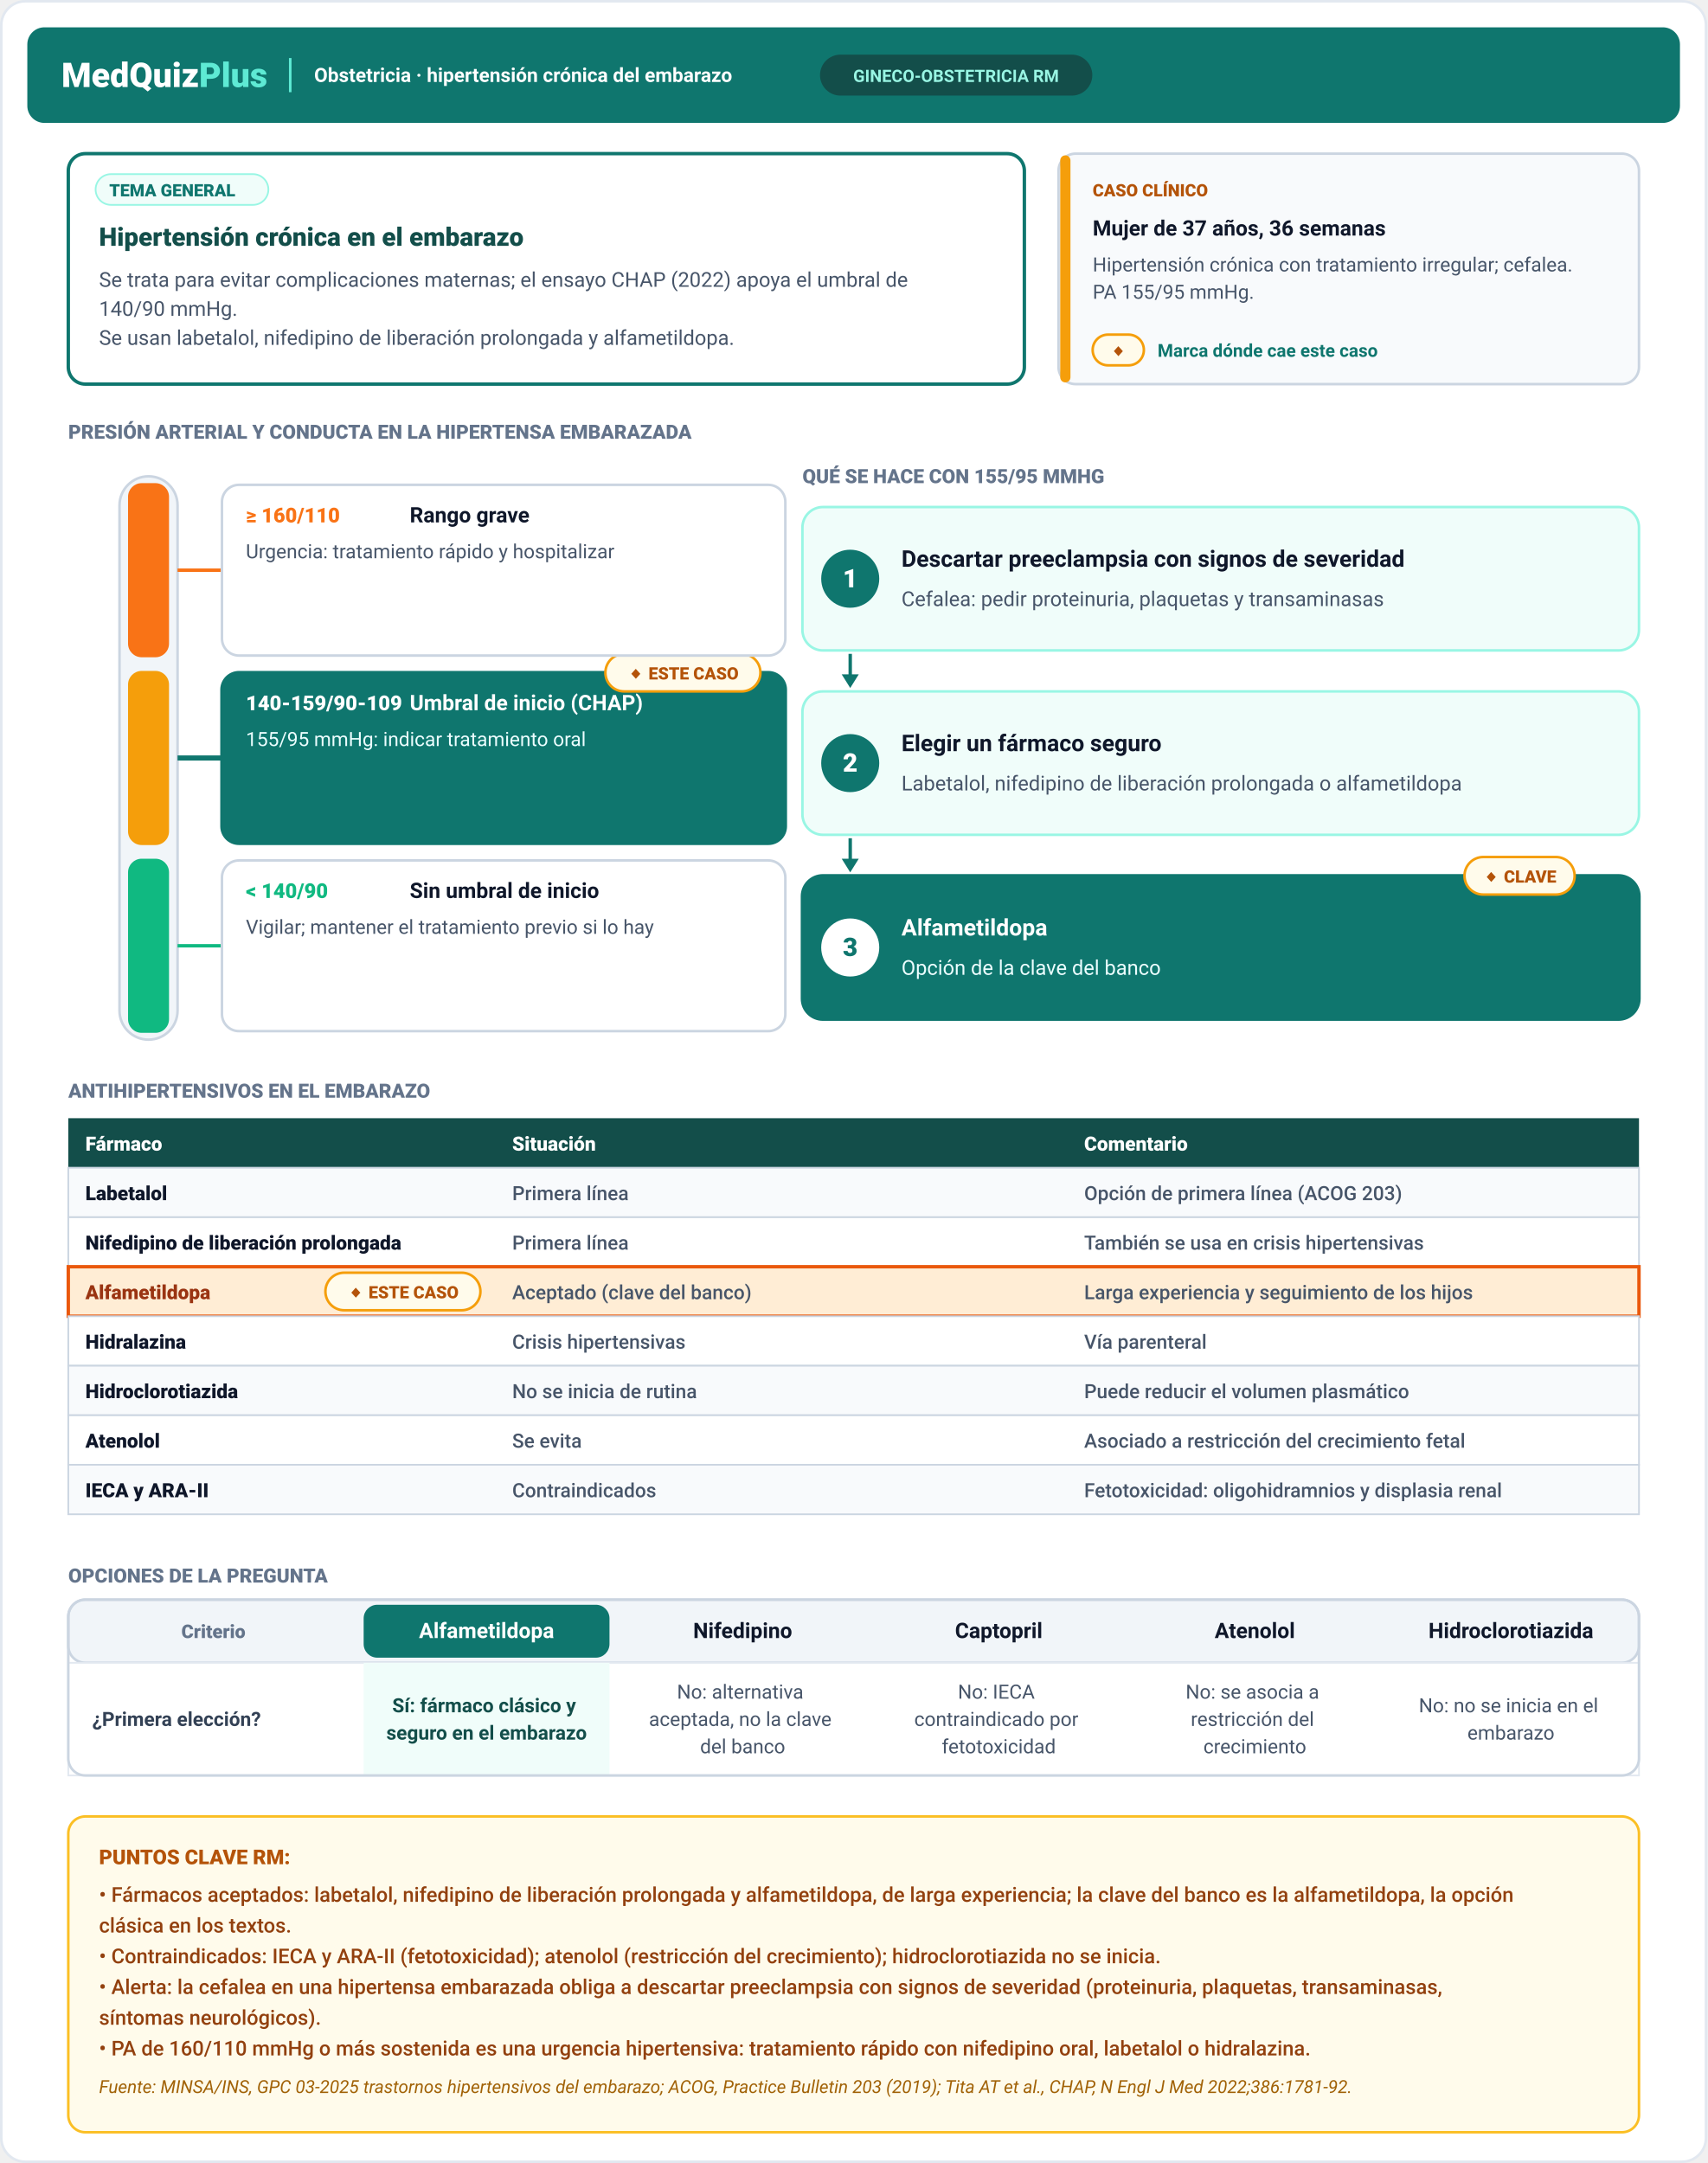
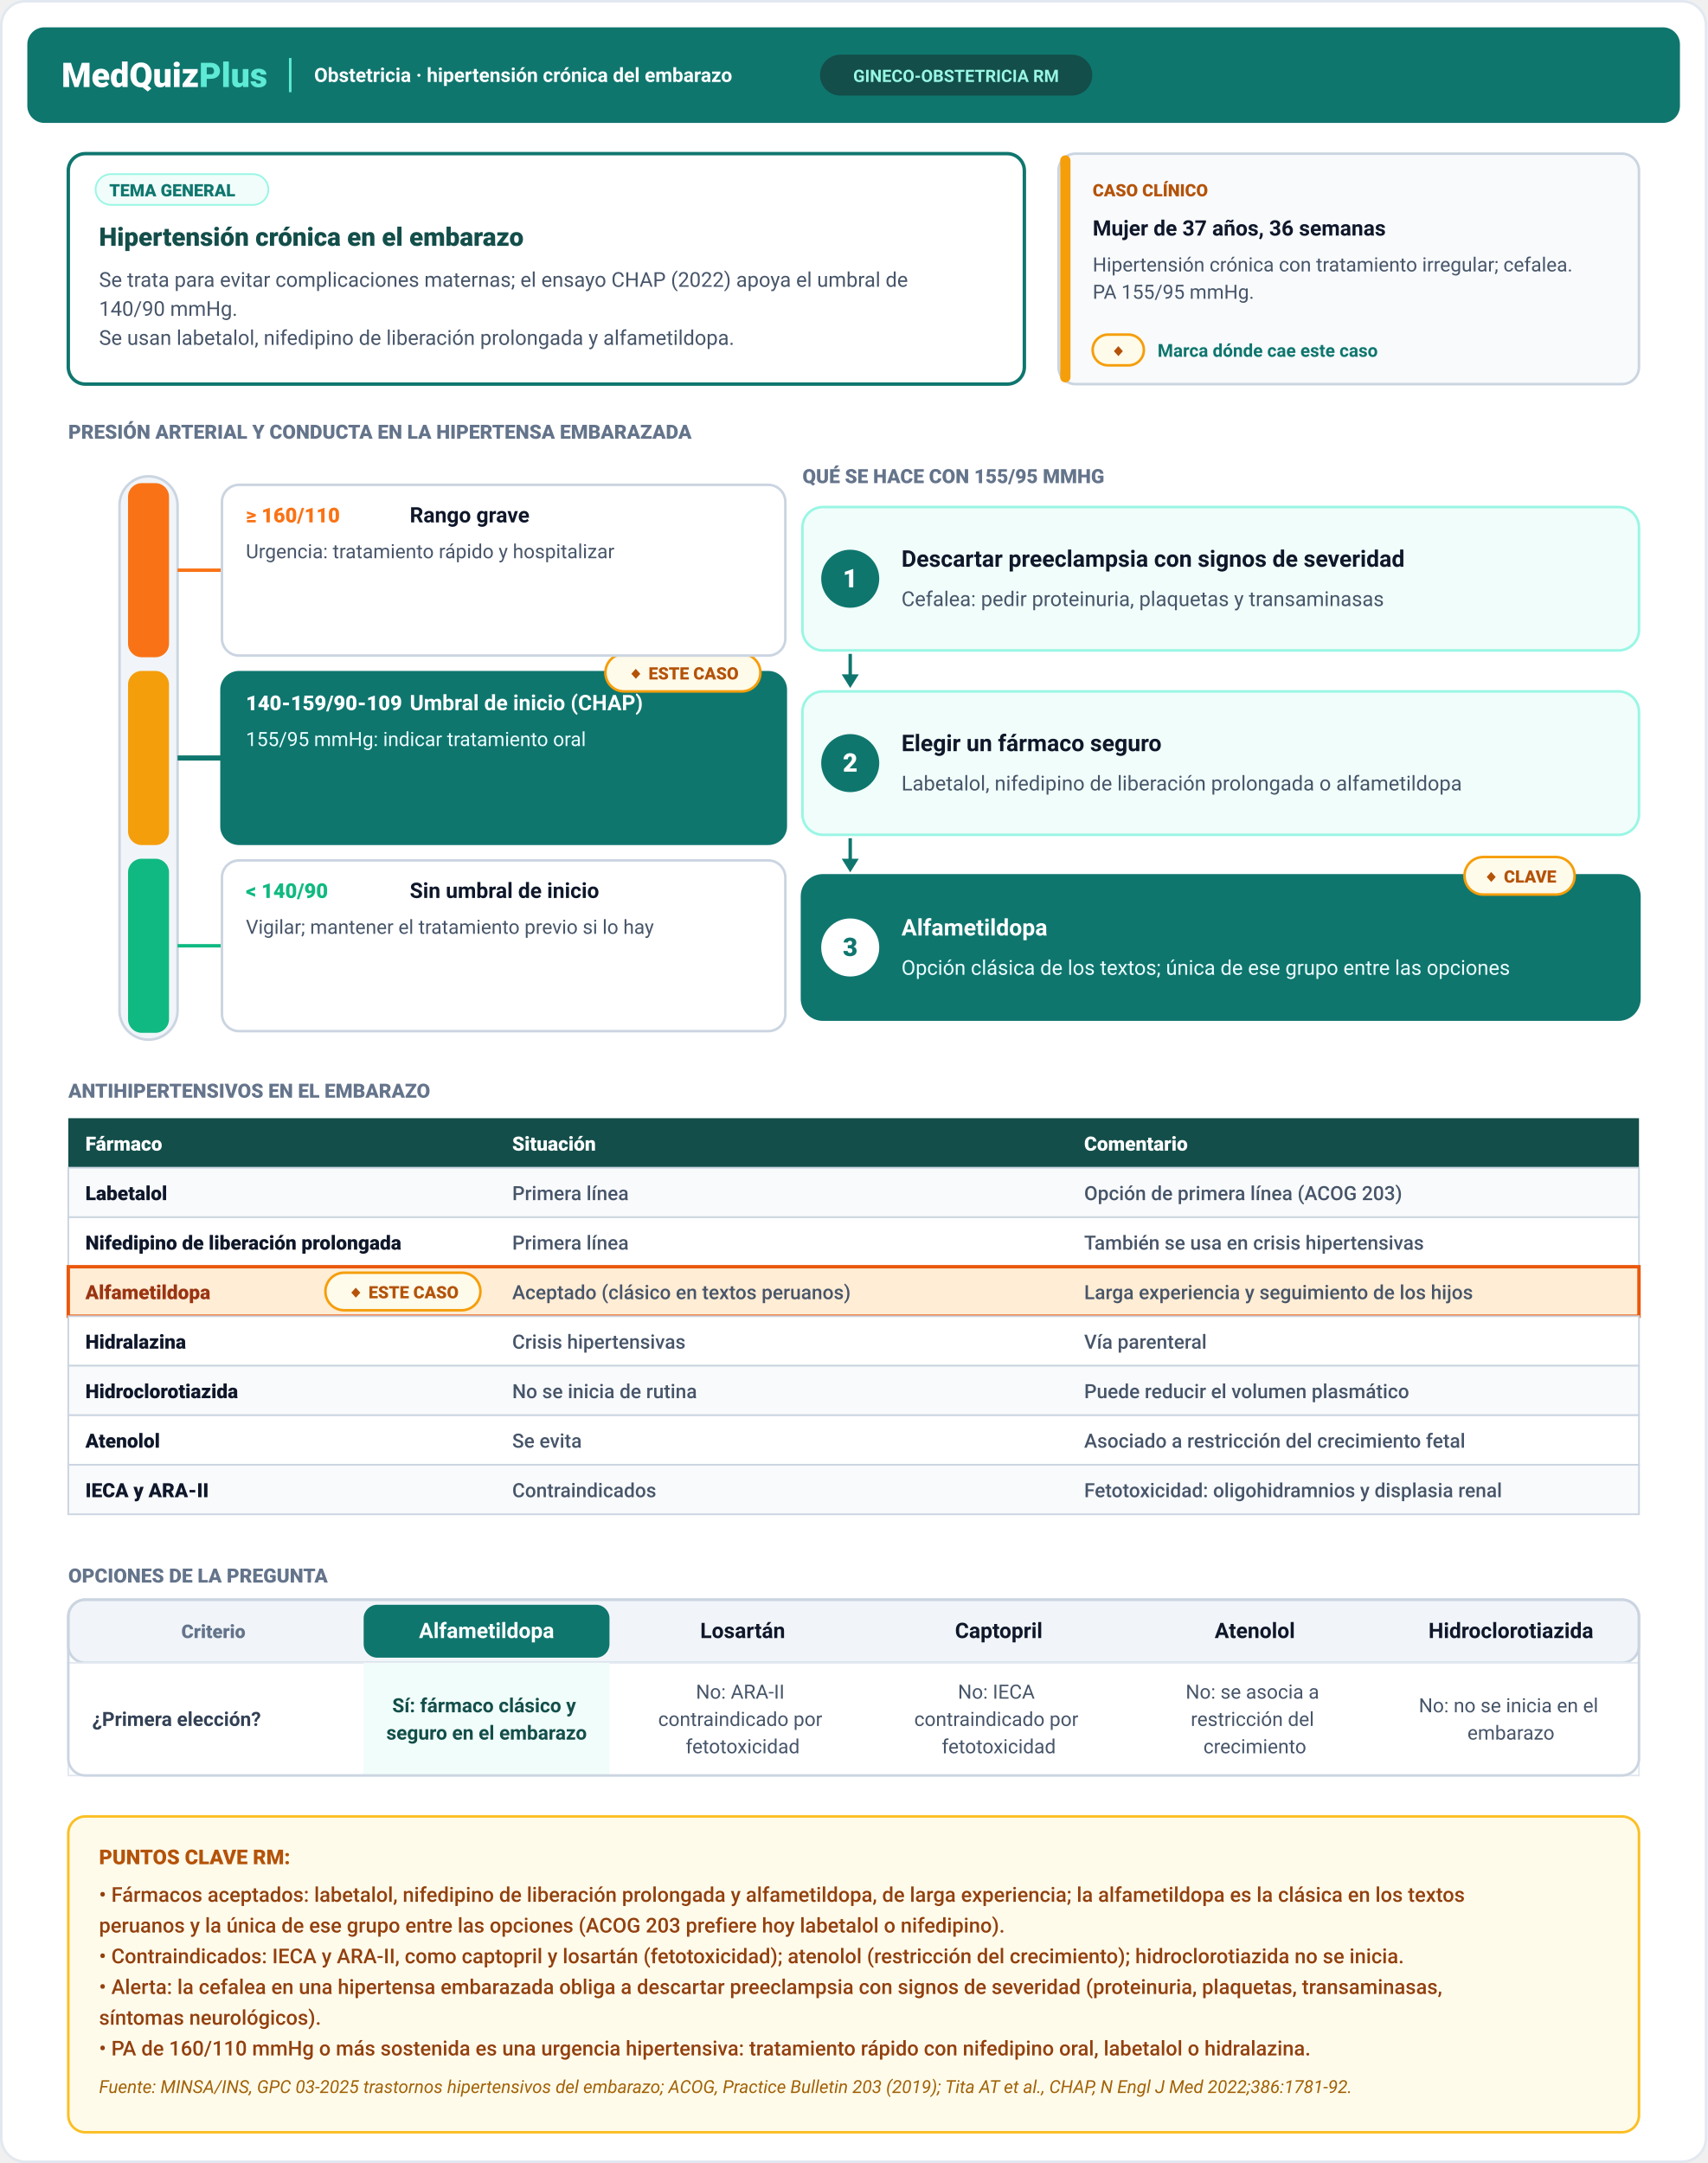
- <svg xmlns="http://www.w3.org/2000/svg" width="1000" height="1267" viewBox="0 0 1000 1267" font-family="Segoe UI, Roboto, Helvetica, Arial, sans-serif" role="img" aria-label="Hipertensa crónica de 36 semanas con 155/95 mmHg: se inicia alfametildopa, fármaco clásico de la clave">
+ <svg xmlns="http://www.w3.org/2000/svg" width="1000" height="1267" viewBox="0 0 1000 1267" font-family="Segoe UI, Roboto, Helvetica, Arial, sans-serif" role="img" aria-label="Hipertensa crónica de 36 semanas con 155/95 mmHg: alfametildopa, la primera elección clásica entre las opciones">
  <rect x="0.75" y="0.75" width="998.5" height="1265.5" rx="14" fill="#ffffff" stroke="#e2e8f0" stroke-width="1.5" />
  <rect x="16.0" y="16.0" width="968.0" height="56.0" rx="10" fill="#0f766e" stroke="none" stroke-width="1.5" />
  <text x="36" y="51.0" font-size="20" font-weight="800" fill="#ffffff">MedQuiz<tspan fill="#5eead4">Plus</tspan>
  </text>
  <line x1="170.0" y1="34.0" x2="170.0" y2="54.0" stroke="#5eead4" stroke-width="1.5" />
  <text x="184.0" y="48.0" font-size="11.5" font-weight="700" font-style="normal" fill="#ffffff" text-anchor="start" data-max="542">
    <tspan x="184.0" dy="0">Obstetricia · hipertensión crónica del embarazo</tspan>
  </text>
  <rect x="480.3" y="32.0" width="159.5" height="24.0" rx="12" fill="#134e4a" stroke="none" stroke-width="1.5" />
  <text x="560.0" y="48.0" font-size="10" font-weight="700" font-style="normal" fill="#99f6e4" text-anchor="middle" data-max="144">
    <tspan x="560.0" dy="0">GINECO-OBSTETRICIA RM</tspan>
  </text>
  <rect x="40.0" y="90.0" width="560.0" height="135.0" rx="10" fill="#ffffff" stroke="#0f766e" stroke-width="2" />
  <rect x="56.0" y="102.0" width="101.2" height="18.0" rx="9" fill="#f0fdfa" stroke="#99f6e4" stroke-width="1" />
  <text x="64.0" y="115.0" font-size="10" font-weight="800" font-style="normal" fill="#0f766e" text-anchor="start" data-max="0">
    <tspan x="64.0" dy="0">TEMA GENERAL</tspan>
  </text>
  <text x="58.0" y="144.0" font-size="15" font-weight="800" font-style="normal" fill="#134e4a" text-anchor="start" data-max="524">
    <tspan x="58.0" dy="0">Hipertensión crónica en el embarazo</tspan>
  </text>
  <text x="58.0" y="168.0" font-size="12" font-weight="400" font-style="normal" fill="#475569" text-anchor="start" data-max="524">
    <tspan x="58.0" dy="0">Se trata para evitar complicaciones maternas; el ensayo CHAP (2022) apoya el umbral de</tspan>
    <tspan x="58.0" dy="17">140/90 mmHg.</tspan>
    <tspan x="58.0" dy="17">Se usan labetalol, nifedipino de liberación prolongada y alfametildopa.</tspan>
  </text>
  <rect x="620.0" y="90.0" width="340.0" height="135.0" rx="10" fill="#f8fafc" stroke="#cbd5e1" stroke-width="1.5" />
  <rect x="621.0" y="91.0" width="6.0" height="133.0" rx="3" fill="#f59e0b" stroke="none" stroke-width="1.5" />
  <text x="640.0" y="115.0" font-size="10" font-weight="800" font-style="normal" fill="#b45309" text-anchor="start" data-max="0">
    <tspan x="640.0" dy="0">CASO CLÍNICO</tspan>
  </text>
  <text x="640.0" y="138.0" font-size="12.5" font-weight="700" font-style="normal" fill="#0f172a" text-anchor="start" data-max="304">
    <tspan x="640.0" dy="0">Mujer de 37 años, 36 semanas</tspan>
  </text>
  <text x="640.0" y="159.0" font-size="11.5" font-weight="400" font-style="normal" fill="#475569" text-anchor="start" data-max="304">
    <tspan x="640.0" dy="0">Hipertensión crónica con tratamiento irregular; cefalea.</tspan>
    <tspan x="640.0" dy="16">PA 155/95 mmHg.</tspan>
  </text>
  <rect x="640.0" y="196.0" width="30.0" height="18.0" rx="9" fill="#fffbeb" stroke="#f59e0b" stroke-width="1.5" />
  <text x="655.0" y="209.0" font-size="10" font-weight="800" font-style="normal" fill="#b45309" text-anchor="middle" data-max="0">
    <tspan x="655.0" dy="0">◆</tspan>
  </text>
  <text x="678.0" y="209.0" font-size="10.5" font-weight="700" font-style="normal" fill="#0f766e" text-anchor="start" data-max="260">
    <tspan x="678.0" dy="0">Marca dónde cae este caso</tspan>
  </text>
  <text x="40.0" y="257.0" font-size="11.5" font-weight="800" font-style="normal" fill="#64748b" text-anchor="start" data-max="900">
    <tspan x="40.0" dy="0">PRESIÓN ARTERIAL Y CONDUCTA EN LA HIPERTENSA EMBARAZADA</tspan>
  </text>
  <rect x="70.0" y="279.0" width="34.0" height="330.0" rx="17" fill="#f1f5f9" stroke="#cbd5e1" stroke-width="1.5" />
  <rect x="75.0" y="503.0" width="24.0" height="102.0" rx="8" fill="#10b981" stroke="none" stroke-width="1.5" />
  <line x1="104.0" y1="554.0" x2="130.0" y2="554.0" stroke="#10b981" stroke-width="2" />
  <rect x="130.0" y="504.0" width="330.0" height="100.0" rx="10" fill="#ffffff" stroke="#cbd5e1" stroke-width="1.5" />
  <text x="144.0" y="526.0" font-size="12" font-weight="800" font-style="normal" fill="#10b981" text-anchor="start" data-max="92">
    <tspan x="144.0" dy="0">&lt; 140/90</tspan>
  </text>
  <text x="240.0" y="526.0" font-size="12.5" font-weight="700" font-style="normal" fill="#0f172a" text-anchor="start" data-max="206">
    <tspan x="240.0" dy="0">Sin umbral de inicio</tspan>
  </text>
  <text x="144.0" y="547.0" font-size="11.5" font-weight="400" font-style="normal" fill="#475569" text-anchor="start" data-max="302">
    <tspan x="144.0" dy="0">Vigilar; mantener el tratamiento previo si lo hay</tspan>
  </text>
  <rect x="75.0" y="393.0" width="24.0" height="102.0" rx="8" fill="#f59e0b" stroke="none" stroke-width="1.5" />
  <line x1="104.0" y1="444.0" x2="130.0" y2="444.0" stroke="#0f766e" stroke-width="3" />
  <rect x="130.0" y="394.0" width="330.0" height="100.0" rx="10" fill="#0f766e" stroke="#0f766e" stroke-width="2" />
  <text x="144.0" y="416.0" font-size="12" font-weight="800" font-style="normal" fill="#ffffff" text-anchor="start" data-max="92">
    <tspan x="144.0" dy="0">140-159/90-109</tspan>
  </text>
  <text x="240.0" y="416.0" font-size="12.5" font-weight="700" font-style="normal" fill="#ffffff" text-anchor="start" data-max="206">
    <tspan x="240.0" dy="0">Umbral de inicio (CHAP)</tspan>
  </text>
  <text x="144.0" y="437.0" font-size="11.5" font-weight="400" font-style="normal" fill="#ecfeff" text-anchor="start" data-max="302">
    <tspan x="144.0" dy="0">155/95 mmHg: indicar tratamiento oral</tspan>
  </text>
  <rect x="354.6" y="383.0" width="90.8" height="22.0" rx="11" fill="#fffbeb" stroke="#f59e0b" stroke-width="1.5" />
  <text x="400.0" y="398.0" font-size="10" font-weight="800" font-style="normal" fill="#b45309" text-anchor="middle" data-max="0">
    <tspan x="400.0" dy="0">◆ ESTE CASO</tspan>
  </text>
  <rect x="75.0" y="283.0" width="24.0" height="102.0" rx="8" fill="#f97316" stroke="none" stroke-width="1.5" />
  <line x1="104.0" y1="334.0" x2="130.0" y2="334.0" stroke="#f97316" stroke-width="2" />
  <rect x="130.0" y="284.0" width="330.0" height="100.0" rx="10" fill="#ffffff" stroke="#cbd5e1" stroke-width="1.5" />
  <text x="144.0" y="306.0" font-size="12" font-weight="800" font-style="normal" fill="#f97316" text-anchor="start" data-max="92">
    <tspan x="144.0" dy="0">≥ 160/110</tspan>
  </text>
  <text x="240.0" y="306.0" font-size="12.5" font-weight="700" font-style="normal" fill="#0f172a" text-anchor="start" data-max="206">
    <tspan x="240.0" dy="0">Rango grave</tspan>
  </text>
  <text x="144.0" y="327.0" font-size="11.5" font-weight="400" font-style="normal" fill="#475569" text-anchor="start" data-max="302">
    <tspan x="144.0" dy="0">Urgencia: tratamiento rápido y hospitalizar</tspan>
  </text>
  <text x="470.0" y="283.0" font-size="11.5" font-weight="800" font-style="normal" fill="#64748b" text-anchor="start" data-max="490">
    <tspan x="470.0" dy="0">QUÉ SE HACE CON 155/95 MMHG</tspan>
  </text>
  <rect x="470.0" y="297.0" width="490.0" height="84.0" rx="12" fill="#f0fdfa" stroke="#99f6e4" stroke-width="1.5" />
  <circle cx="498.0" cy="339.0" r="17" fill="#0f766e" stroke="none" stroke-width="0" />
  <text x="498.0" y="344.0" font-size="15" font-weight="800" font-style="normal" fill="#ffffff" text-anchor="middle" data-max="0">
    <tspan x="498.0" dy="0">1</tspan>
  </text>
  <text x="528.0" y="332.0" font-size="13.5" font-weight="700" font-style="normal" fill="#0f172a" text-anchor="start" data-max="414">
    <tspan x="528.0" dy="0">Descartar preeclampsia con signos de severidad</tspan>
  </text>
  <text x="528.0" y="355.0" font-size="12" font-weight="400" font-style="normal" fill="#475569" text-anchor="start" data-max="414">
    <tspan x="528.0" dy="0">Cefalea: pedir proteinuria, plaquetas y transaminasas</tspan>
  </text>
  <line x1="498.0" y1="383.0" x2="498.0" y2="396.0" stroke="#0f766e" stroke-width="2" />
  <polygon points="493.0,395.0 503.0,395.0 498.0,403.0" fill="#0f766e" />
  <rect x="470.0" y="405.0" width="490.0" height="84.0" rx="12" fill="#f0fdfa" stroke="#99f6e4" stroke-width="1.5" />
  <circle cx="498.0" cy="447.0" r="17" fill="#0f766e" stroke="none" stroke-width="0" />
  <text x="498.0" y="452.0" font-size="15" font-weight="800" font-style="normal" fill="#ffffff" text-anchor="middle" data-max="0">
    <tspan x="498.0" dy="0">2</tspan>
  </text>
  <text x="528.0" y="440.0" font-size="13.5" font-weight="700" font-style="normal" fill="#0f172a" text-anchor="start" data-max="414">
    <tspan x="528.0" dy="0">Elegir un fármaco seguro</tspan>
  </text>
  <text x="528.0" y="463.0" font-size="12" font-weight="400" font-style="normal" fill="#475569" text-anchor="start" data-max="414">
    <tspan x="528.0" dy="0">Labetalol, nifedipino de liberación prolongada o alfametildopa</tspan>
  </text>
  <line x1="498.0" y1="491.0" x2="498.0" y2="504.0" stroke="#0f766e" stroke-width="2" />
  <polygon points="493.0,503.0 503.0,503.0 498.0,511.0" fill="#0f766e" />
  <rect x="470.0" y="513.0" width="490.0" height="84.0" rx="12" fill="#0f766e" stroke="#0f766e" stroke-width="2" />
  <circle cx="498.0" cy="555.0" r="17" fill="#ffffff" stroke="none" stroke-width="0" />
  <text x="498.0" y="560.0" font-size="15" font-weight="800" font-style="normal" fill="#0f766e" text-anchor="middle" data-max="0">
    <tspan x="498.0" dy="0">3</tspan>
  </text>
  <text x="528.0" y="548.0" font-size="13.5" font-weight="700" font-style="normal" fill="#ffffff" text-anchor="start" data-max="414">
    <tspan x="528.0" dy="0">Alfametildopa</tspan>
  </text>
  <text x="528.0" y="571.0" font-size="12" font-weight="400" font-style="normal" fill="#ecfeff" text-anchor="start" data-max="414">
-     <tspan x="528.0" dy="0">Opción de la clave del banco</tspan>
+     <tspan x="528.0" dy="0">Opción clásica de los textos; única de ese grupo entre las opciones</tspan>
  </text>
  <rect x="857.8" y="502.0" width="64.5" height="22.0" rx="11" fill="#fffbeb" stroke="#f59e0b" stroke-width="1.5" />
  <text x="890.0" y="517.0" font-size="10" font-weight="800" font-style="normal" fill="#b45309" text-anchor="middle" data-max="0">
    <tspan x="890.0" dy="0">◆ CLAVE</tspan>
  </text>
  <text x="40.0" y="643.0" font-size="11.5" font-weight="800" font-style="normal" fill="#64748b" text-anchor="start" data-max="900">
    <tspan x="40.0" dy="0">ANTIHIPERTENSIVOS EN EL EMBARAZO</tspan>
  </text>
  <rect x="40.0" y="655.0" width="920.0" height="29.0" rx="0" fill="#134e4a" stroke="none" stroke-width="1.5" />
  <text x="50.0" y="674.0" font-size="11.5" font-weight="800" font-style="normal" fill="#ffffff" text-anchor="start" data-max="234">
    <tspan x="50.0" dy="0">Fármaco</tspan>
  </text>
  <text x="300.0" y="674.0" font-size="11.5" font-weight="800" font-style="normal" fill="#ffffff" text-anchor="start" data-max="319">
    <tspan x="300.0" dy="0">Situación</tspan>
  </text>
  <text x="635.0" y="674.0" font-size="11.5" font-weight="800" font-style="normal" fill="#ffffff" text-anchor="start" data-max="319">
    <tspan x="635.0" dy="0">Comentario</tspan>
  </text>
  <rect x="40.0" y="684.0" width="920.0" height="29.0" rx="0" fill="#f8fafc" stroke="#cbd5e1" stroke-width="1" />
  <text x="50.0" y="703.0" font-size="11.5" font-weight="800" font-style="normal" fill="#0f172a" text-anchor="start" data-max="234">
    <tspan x="50.0" dy="0">Labetalol</tspan>
  </text>
  <text x="300.0" y="703.0" font-size="11.5" font-weight="500" font-style="normal" fill="#475569" text-anchor="start" data-max="319">
    <tspan x="300.0" dy="0">Primera línea</tspan>
  </text>
  <text x="635.0" y="703.0" font-size="11.5" font-weight="500" font-style="normal" fill="#475569" text-anchor="start" data-max="319">
    <tspan x="635.0" dy="0">Opción de primera línea (ACOG 203)</tspan>
  </text>
  <rect x="40.0" y="713.0" width="920.0" height="29.0" rx="0" fill="#ffffff" stroke="#cbd5e1" stroke-width="1" />
  <text x="50.0" y="732.0" font-size="11.5" font-weight="800" font-style="normal" fill="#0f172a" text-anchor="start" data-max="234">
    <tspan x="50.0" dy="0">Nifedipino de liberación prolongada</tspan>
  </text>
  <text x="300.0" y="732.0" font-size="11.5" font-weight="500" font-style="normal" fill="#475569" text-anchor="start" data-max="319">
    <tspan x="300.0" dy="0">Primera línea</tspan>
  </text>
  <text x="635.0" y="732.0" font-size="11.5" font-weight="500" font-style="normal" fill="#475569" text-anchor="start" data-max="319">
    <tspan x="635.0" dy="0">También se usa en crisis hipertensivas</tspan>
  </text>
  <rect x="40.0" y="742.0" width="920.0" height="29.0" rx="0" fill="#ffedd5" stroke="#ea580c" stroke-width="2" />
  <text x="50.0" y="761.0" font-size="11.5" font-weight="800" font-style="normal" fill="#9a3412" text-anchor="start" data-max="234">
    <tspan x="50.0" dy="0">Alfametildopa</tspan>
  </text>
  <text x="300.0" y="761.0" font-size="11.5" font-weight="500" font-style="normal" fill="#475569" text-anchor="start" data-max="319">
-     <tspan x="300.0" dy="0">Aceptado (clave del banco)</tspan>
+     <tspan x="300.0" dy="0">Aceptado (clásico en textos peruanos)</tspan>
  </text>
  <text x="635.0" y="761.0" font-size="11.5" font-weight="500" font-style="normal" fill="#475569" text-anchor="start" data-max="319">
    <tspan x="635.0" dy="0">Larga experiencia y seguimiento de los hijos</tspan>
  </text>
  <rect x="190.6" y="745.5" width="90.8" height="22.0" rx="11" fill="#fffbeb" stroke="#f59e0b" stroke-width="1.5" />
  <text x="236.0" y="760.5" font-size="10" font-weight="800" font-style="normal" fill="#b45309" text-anchor="middle" data-max="0">
    <tspan x="236.0" dy="0">◆ ESTE CASO</tspan>
  </text>
  <rect x="40.0" y="771.0" width="920.0" height="29.0" rx="0" fill="#ffffff" stroke="#cbd5e1" stroke-width="1" />
  <text x="50.0" y="790.0" font-size="11.5" font-weight="800" font-style="normal" fill="#0f172a" text-anchor="start" data-max="234">
    <tspan x="50.0" dy="0">Hidralazina</tspan>
  </text>
  <text x="300.0" y="790.0" font-size="11.5" font-weight="500" font-style="normal" fill="#475569" text-anchor="start" data-max="319">
    <tspan x="300.0" dy="0">Crisis hipertensivas</tspan>
  </text>
  <text x="635.0" y="790.0" font-size="11.5" font-weight="500" font-style="normal" fill="#475569" text-anchor="start" data-max="319">
    <tspan x="635.0" dy="0">Vía parenteral</tspan>
  </text>
  <rect x="40.0" y="800.0" width="920.0" height="29.0" rx="0" fill="#f8fafc" stroke="#cbd5e1" stroke-width="1" />
  <text x="50.0" y="819.0" font-size="11.5" font-weight="800" font-style="normal" fill="#0f172a" text-anchor="start" data-max="234">
    <tspan x="50.0" dy="0">Hidroclorotiazida</tspan>
  </text>
  <text x="300.0" y="819.0" font-size="11.5" font-weight="500" font-style="normal" fill="#475569" text-anchor="start" data-max="319">
    <tspan x="300.0" dy="0">No se inicia de rutina</tspan>
  </text>
  <text x="635.0" y="819.0" font-size="11.5" font-weight="500" font-style="normal" fill="#475569" text-anchor="start" data-max="319">
    <tspan x="635.0" dy="0">Puede reducir el volumen plasmático</tspan>
  </text>
  <rect x="40.0" y="829.0" width="920.0" height="29.0" rx="0" fill="#ffffff" stroke="#cbd5e1" stroke-width="1" />
  <text x="50.0" y="848.0" font-size="11.5" font-weight="800" font-style="normal" fill="#0f172a" text-anchor="start" data-max="234">
    <tspan x="50.0" dy="0">Atenolol</tspan>
  </text>
  <text x="300.0" y="848.0" font-size="11.5" font-weight="500" font-style="normal" fill="#475569" text-anchor="start" data-max="319">
    <tspan x="300.0" dy="0">Se evita</tspan>
  </text>
  <text x="635.0" y="848.0" font-size="11.5" font-weight="500" font-style="normal" fill="#475569" text-anchor="start" data-max="319">
    <tspan x="635.0" dy="0">Asociado a restricción del crecimiento fetal</tspan>
  </text>
  <rect x="40.0" y="858.0" width="920.0" height="29.0" rx="0" fill="#f8fafc" stroke="#cbd5e1" stroke-width="1" />
  <text x="50.0" y="877.0" font-size="11.5" font-weight="800" font-style="normal" fill="#0f172a" text-anchor="start" data-max="234">
    <tspan x="50.0" dy="0">IECA y ARA-II</tspan>
  </text>
  <text x="300.0" y="877.0" font-size="11.5" font-weight="500" font-style="normal" fill="#475569" text-anchor="start" data-max="319">
    <tspan x="300.0" dy="0">Contraindicados</tspan>
  </text>
  <text x="635.0" y="877.0" font-size="11.5" font-weight="500" font-style="normal" fill="#475569" text-anchor="start" data-max="319">
    <tspan x="635.0" dy="0">Fetotoxicidad: oligohidramnios y displasia renal</tspan>
  </text>
  <text x="40.0" y="927.0" font-size="11.5" font-weight="800" font-style="normal" fill="#64748b" text-anchor="start" data-max="900">
    <tspan x="40.0" dy="0">OPCIONES DE LA PREGUNTA</tspan>
  </text>
  <rect x="40.0" y="937.0" width="920.0" height="37.0" rx="10" fill="#f1f5f9" stroke="#cbd5e1" stroke-width="1.5" />
  <text x="125.0" y="959.5" font-size="11" font-weight="800" font-style="normal" fill="#64748b" text-anchor="middle" data-max="154">
    <tspan x="125.0" dy="0">Criterio</tspan>
  </text>
  <rect x="213.0" y="940.0" width="144.0" height="31.0" rx="8" fill="#0f766e" stroke="none" stroke-width="1.5" />
  <text x="285.0" y="959.5" font-size="12.5" font-weight="700" font-style="normal" fill="#ffffff" text-anchor="middle" data-max="130">
    <tspan x="285.0" dy="0">Alfametildopa</tspan>
  </text>
  <text x="435.0" y="959.5" font-size="12.5" font-weight="700" font-style="normal" fill="#0f172a" text-anchor="middle" data-max="130">
-     <tspan x="435.0" dy="0">Nifedipino</tspan>
+     <tspan x="435.0" dy="0">Losartán</tspan>
  </text>
  <text x="585.0" y="959.5" font-size="12.5" font-weight="700" font-style="normal" fill="#0f172a" text-anchor="middle" data-max="130">
    <tspan x="585.0" dy="0">Captopril</tspan>
  </text>
  <text x="735.0" y="959.5" font-size="12.5" font-weight="700" font-style="normal" fill="#0f172a" text-anchor="middle" data-max="130">
    <tspan x="735.0" dy="0">Atenolol</tspan>
  </text>
  <text x="885.0" y="959.5" font-size="12.5" font-weight="700" font-style="normal" fill="#0f172a" text-anchor="middle" data-max="130">
    <tspan x="885.0" dy="0">Hidroclorotiazida</tspan>
  </text>
  <rect x="40.0" y="974.0" width="920.0" height="66.0" rx="0" fill="#ffffff" stroke="#e2e8f0" stroke-width="1" />
  <rect x="213.0" y="974.0" width="144.0" height="66.0" rx="0" fill="#f0fdfa" stroke="none" stroke-width="1.5" />
  <text x="54.0" y="1011.0" font-size="11.5" font-weight="700" font-style="normal" fill="#334155" text-anchor="start" data-max="146">
    <tspan x="54.0" dy="0">¿Primera elección?</tspan>
  </text>
  <text x="285.0" y="1003.0" font-size="11.5" font-weight="600" font-style="normal" fill="#134e4a" text-anchor="middle" data-max="128">
    <tspan x="285.0" dy="0">Sí: fármaco clásico y</tspan>
    <tspan x="285.0" dy="16">seguro en el embarazo</tspan>
  </text>
  <text x="435.0" y="995.0" font-size="11.5" font-weight="400" font-style="normal" fill="#475569" text-anchor="middle" data-max="128">
-     <tspan x="435.0" dy="0">No: alternativa</tspan>
-     <tspan x="435.0" dy="16">aceptada, no la clave</tspan>
-     <tspan x="435.0" dy="16">del banco</tspan>
+     <tspan x="435.0" dy="0">No: ARA-II</tspan>
+     <tspan x="435.0" dy="16">contraindicado por</tspan>
+     <tspan x="435.0" dy="16">fetotoxicidad</tspan>
  </text>
  <text x="585.0" y="995.0" font-size="11.5" font-weight="400" font-style="normal" fill="#475569" text-anchor="middle" data-max="128">
    <tspan x="585.0" dy="0">No: IECA</tspan>
    <tspan x="585.0" dy="16">contraindicado por</tspan>
    <tspan x="585.0" dy="16">fetotoxicidad</tspan>
  </text>
  <text x="735.0" y="995.0" font-size="11.5" font-weight="400" font-style="normal" fill="#475569" text-anchor="middle" data-max="128">
    <tspan x="735.0" dy="0">No: se asocia a</tspan>
    <tspan x="735.0" dy="16">restricción del</tspan>
    <tspan x="735.0" dy="16">crecimiento</tspan>
  </text>
  <text x="885.0" y="1003.0" font-size="11.5" font-weight="400" font-style="normal" fill="#475569" text-anchor="middle" data-max="128">
    <tspan x="885.0" dy="0">No: no se inicia en el</tspan>
    <tspan x="885.0" dy="16">embarazo</tspan>
  </text>
  <rect x="40.0" y="937.0" width="920.0" height="103.0" rx="10" fill="none" stroke="#cbd5e1" stroke-width="1.5" />
  <rect x="40.0" y="1064.0" width="920.0" height="185.0" rx="10" fill="#fffbeb" stroke="#fbbf24" stroke-width="1.5" />
  <text x="58.0" y="1092.0" font-size="12" font-weight="800" font-style="normal" fill="#b45309" text-anchor="start" data-max="884">
    <tspan x="58.0" dy="0">PUNTOS CLAVE RM:</tspan>
  </text>
  <text x="58.0" y="1114.0" font-size="12" font-weight="500" font-style="normal" fill="#92400e" text-anchor="start" data-max="884">
-     <tspan x="58.0" dy="0">• Fármacos aceptados: labetalol, nifedipino de liberación prolongada y alfametildopa, de larga experiencia; la clave del banco es la alfametildopa, la opción</tspan>
-     <tspan x="58.0" dy="18">   clásica en los textos.</tspan>
-     <tspan x="58.0" dy="18">• Contraindicados: IECA y ARA-II (fetotoxicidad); atenolol (restricción del crecimiento); hidroclorotiazida no se inicia.</tspan>
+     <tspan x="58.0" dy="0">• Fármacos aceptados: labetalol, nifedipino de liberación prolongada y alfametildopa, de larga experiencia; la alfametildopa es la clásica en los textos</tspan>
+     <tspan x="58.0" dy="18">   peruanos y la única de ese grupo entre las opciones (ACOG 203 prefiere hoy labetalol o nifedipino).</tspan>
+     <tspan x="58.0" dy="18">• Contraindicados: IECA y ARA-II, como captopril y losartán (fetotoxicidad); atenolol (restricción del crecimiento); hidroclorotiazida no se inicia.</tspan>
    <tspan x="58.0" dy="18">• Alerta: la cefalea en una hipertensa embarazada obliga a descartar preeclampsia con signos de severidad (proteinuria, plaquetas, transaminasas,</tspan>
    <tspan x="58.0" dy="18">   síntomas neurológicos).</tspan>
    <tspan x="58.0" dy="18">• PA de 160/110 mmHg o más sostenida es una urgencia hipertensiva: tratamiento rápido con nifedipino oral, labetalol o hidralazina.</tspan>
  </text>
  <text x="58.0" y="1226.0" font-size="10.5" font-weight="400" font-style="italic" fill="#a16207" text-anchor="start" data-max="884">
    <tspan x="58.0" dy="0">Fuente: MINSA/INS, GPC 03-2025 trastornos hipertensivos del embarazo; ACOG, Practice Bulletin 203 (2019); Tita AT et al., CHAP, N Engl J Med 2022;386:1781-92.</tspan>
  </text>
</svg>
